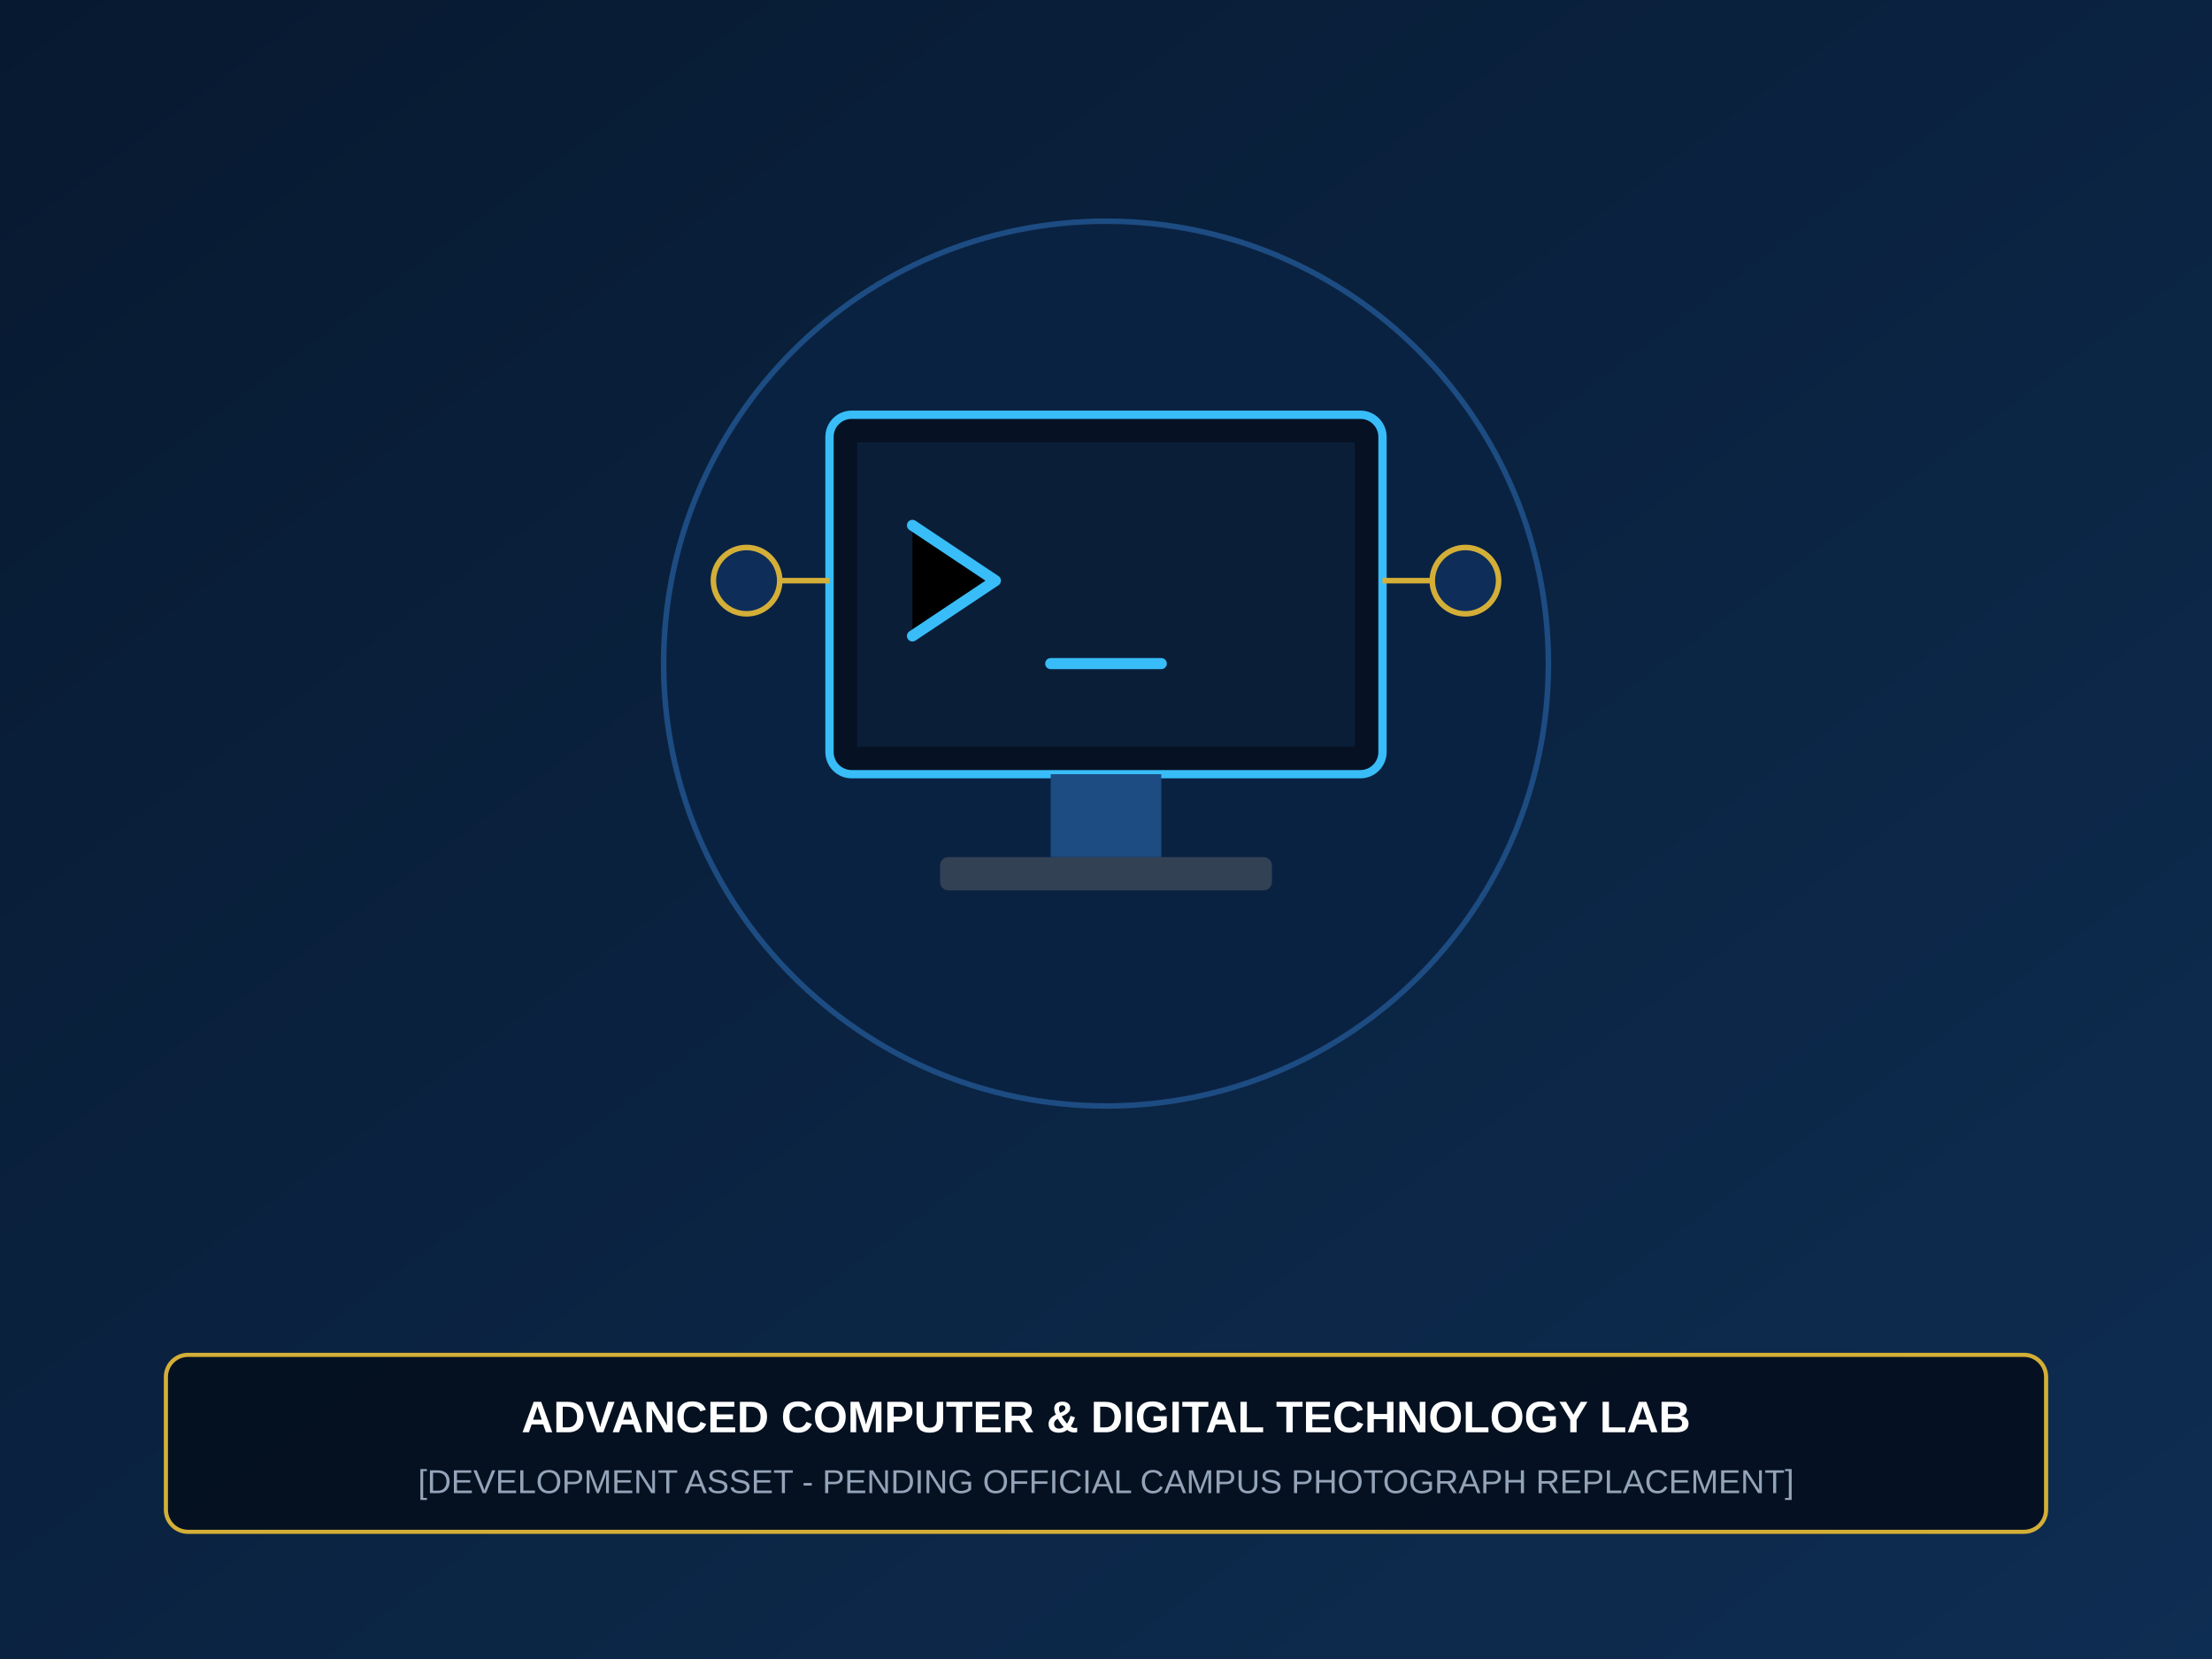
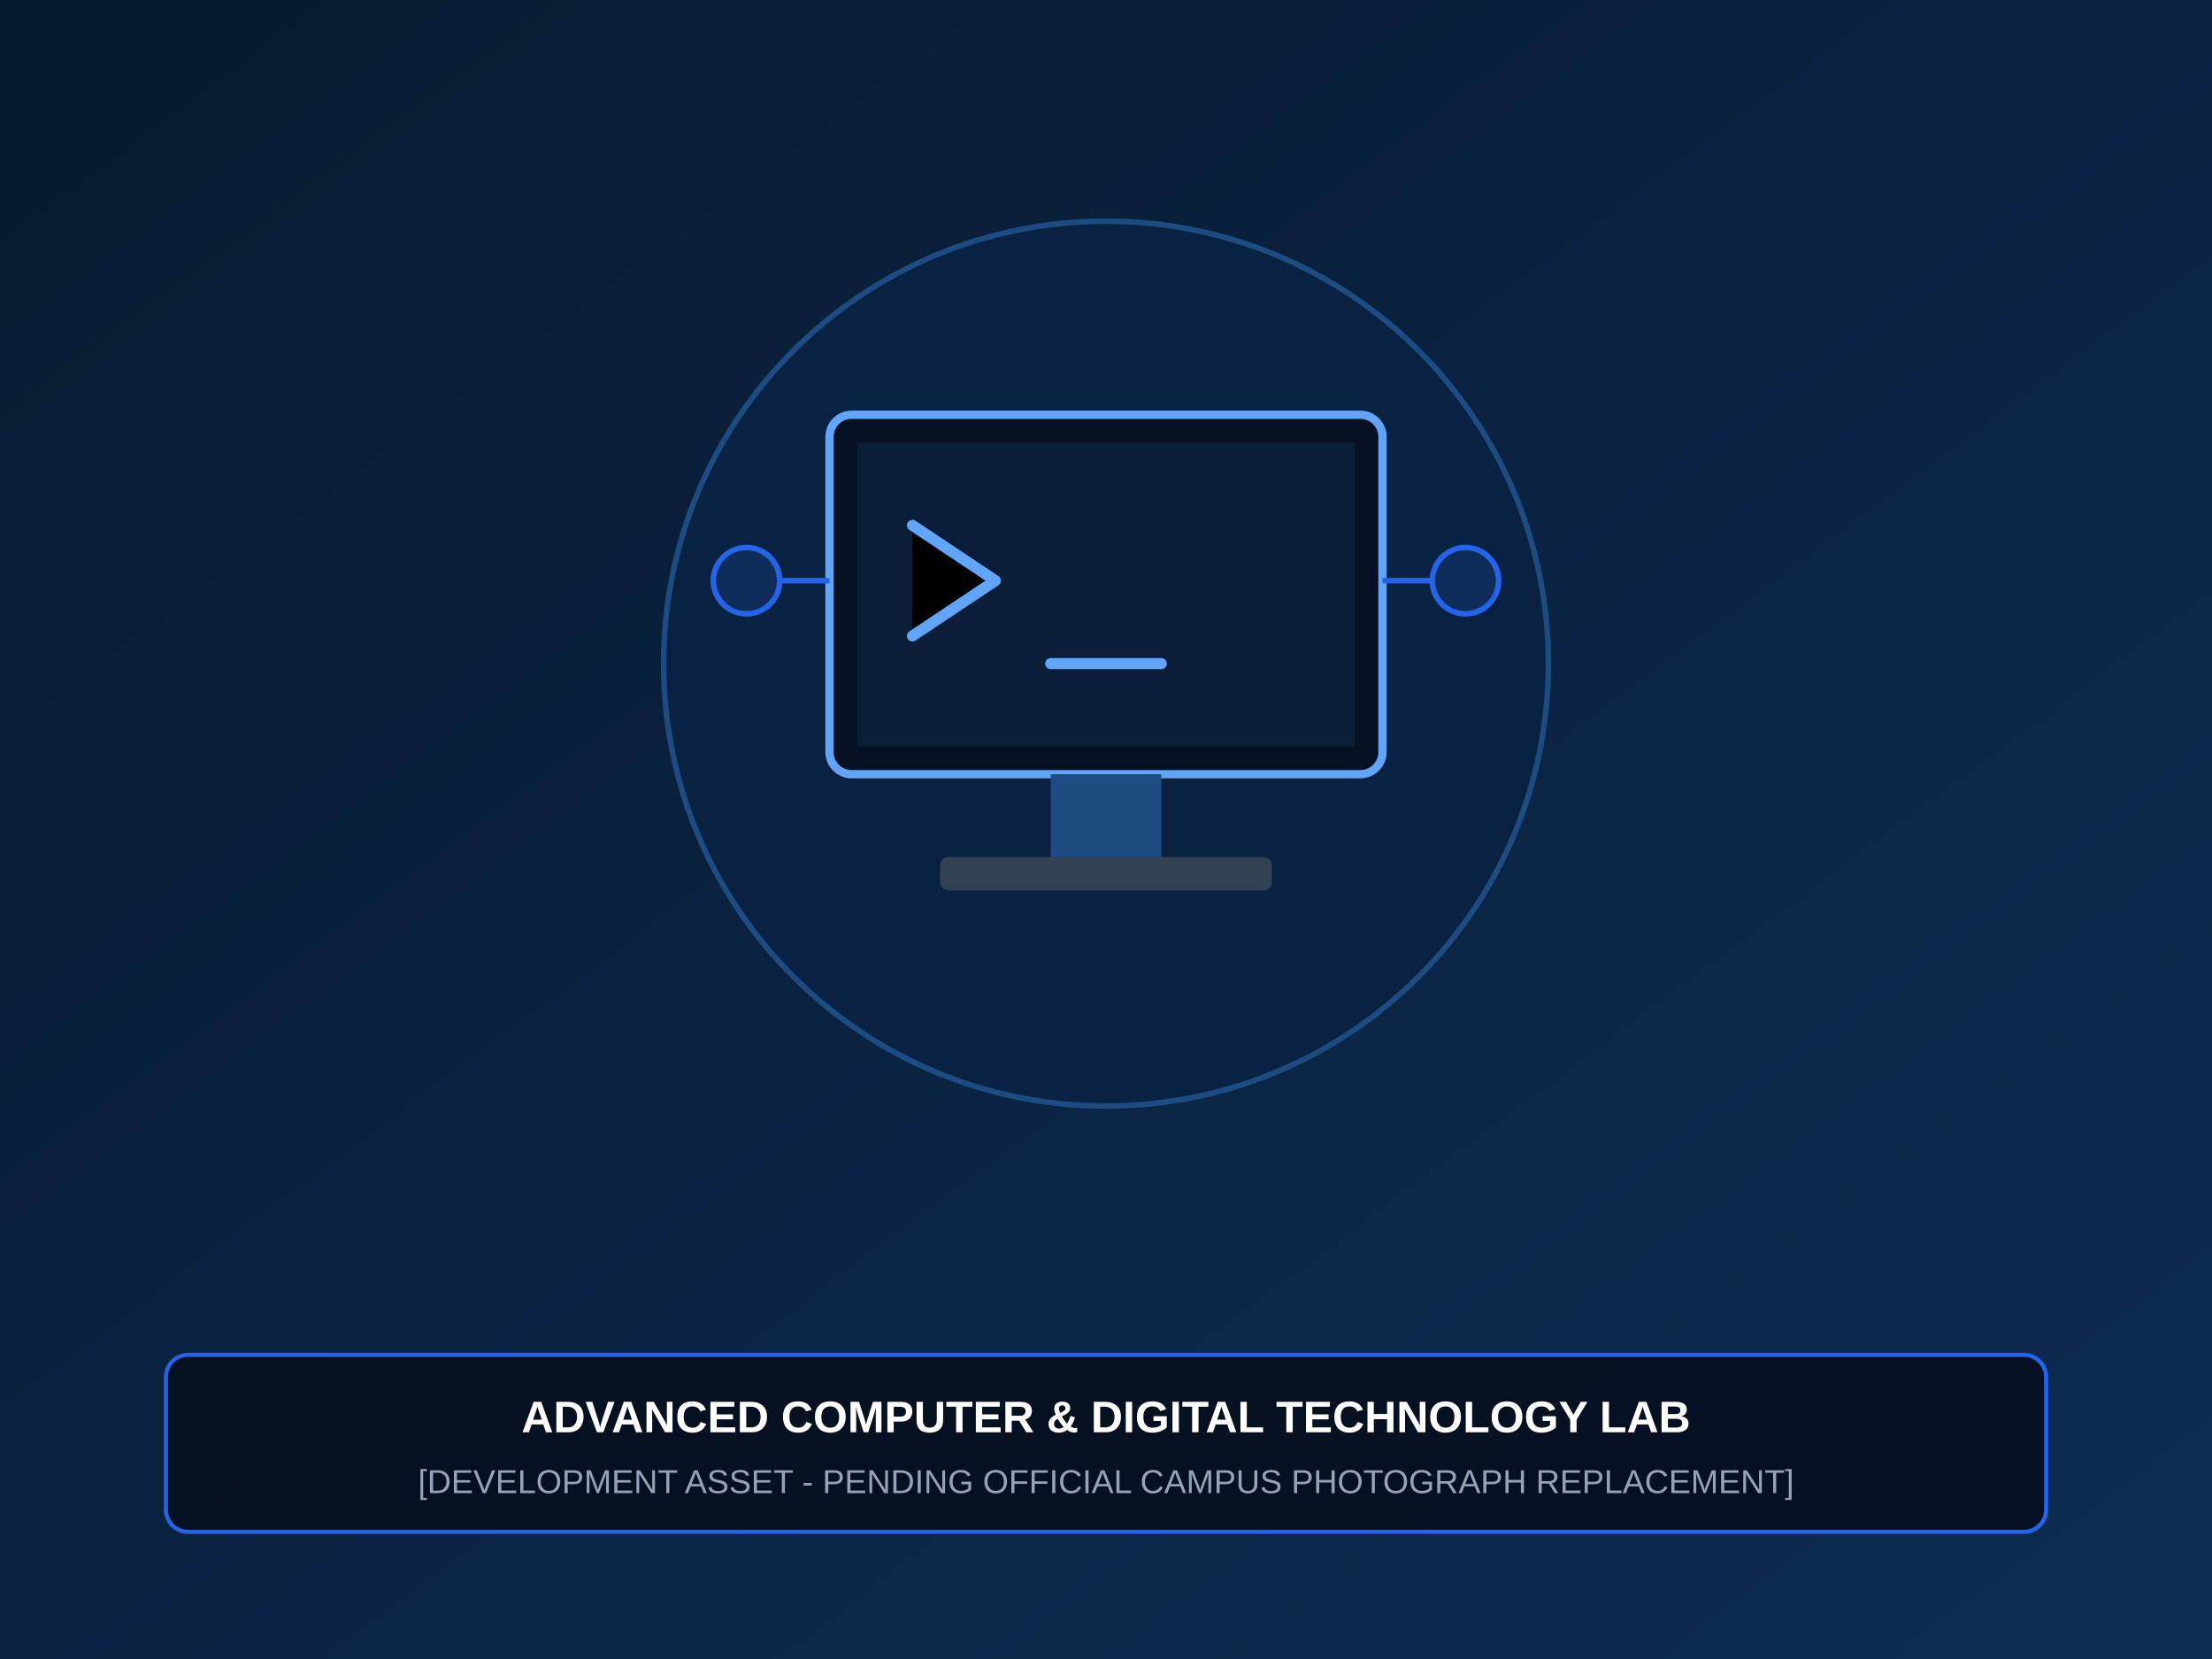
<svg xmlns="http://www.w3.org/2000/svg" viewBox="0 0 800 600" width="100%" height="100%">
  <defs>
    <linearGradient id="compBg" x1="0%" y1="0%" x2="100%" y2="100%">
      <stop offset="0%" stop-color="#071930" />
      <stop offset="100%" stop-color="#0E2D52" />
    </linearGradient>
  </defs>
  <rect width="800" height="600" fill="url(#compBg)" />
  <circle cx="400" cy="240" r="160" fill="#0A2242" stroke="#1D4C82" stroke-width="2" />
  <g transform="translate(400, 230)">
-     <rect x="-100" y="-80" width="200" height="130" rx="8" fill="#061224" stroke="#38BDF8" stroke-width="3" />
+     <rect x="-100" y="-80" width="200" height="130" rx="8" fill="#061224" stroke="#60A5FA" stroke-width="3" />
    <rect x="-90" y="-70" width="180" height="110" fill="#0B1E38" />
-     <path d="M -70,-40 L -40,-20 L -70,0 M -20,10 L 20,10" stroke="#38BDF8" stroke-width="4" stroke-linecap="round" stroke-linejoin="round" />
+     <path d="M -70,-40 L -40,-20 L -70,0 M -20,10 L 20,10" stroke="#60A5FA" stroke-width="4" stroke-linecap="round" stroke-linejoin="round" />
    <rect x="-20" y="50" width="40" height="30" fill="#1D4C82" />
    <rect x="-60" y="80" width="120" height="12" rx="3" fill="#334155" />
-     <circle cx="-130" cy="-20" r="12" fill="#0E2E59" stroke="#D4AF37" stroke-width="2" />
-     <circle cx="130" cy="-20" r="12" fill="#0E2E59" stroke="#D4AF37" stroke-width="2" />
-     <line x1="-118" y1="-20" x2="-100" y2="-20" stroke="#D4AF37" stroke-width="2" />
-     <line x1="100" y1="-20" x2="118" y2="-20" stroke="#D4AF37" stroke-width="2" />
+     <circle cx="-130" cy="-20" r="12" fill="#0E2E59" stroke="#2563EB" stroke-width="2" />
+     <circle cx="130" cy="-20" r="12" fill="#0E2E59" stroke="#2563EB" stroke-width="2" />
+     <line x1="-118" y1="-20" x2="-100" y2="-20" stroke="#2563EB" stroke-width="2" />
+     <line x1="100" y1="-20" x2="118" y2="-20" stroke="#2563EB" stroke-width="2" />
  </g>
-   <rect x="60" y="490" width="680" height="64" rx="8" fill="#051020" fill-opacity="0.95" stroke="#D4AF37" stroke-width="1.5" />
+   <rect x="60" y="490" width="680" height="64" rx="8" fill="#051020" fill-opacity="0.95" stroke="#2563EB" stroke-width="1.5" />
  <text x="400" y="518" font-family="Arial, sans-serif" font-size="16" font-weight="bold" fill="#FFFFFF" text-anchor="middle">
    ADVANCED COMPUTER &amp; DIGITAL TECHNOLOGY LAB
  </text>
  <text x="400" y="540" font-family="Arial, sans-serif" font-size="12" fill="#94A3B8" text-anchor="middle">
    [DEVELOPMENT ASSET - PENDING OFFICIAL CAMPUS PHOTOGRAPH REPLACEMENT]
  </text>
</svg>
